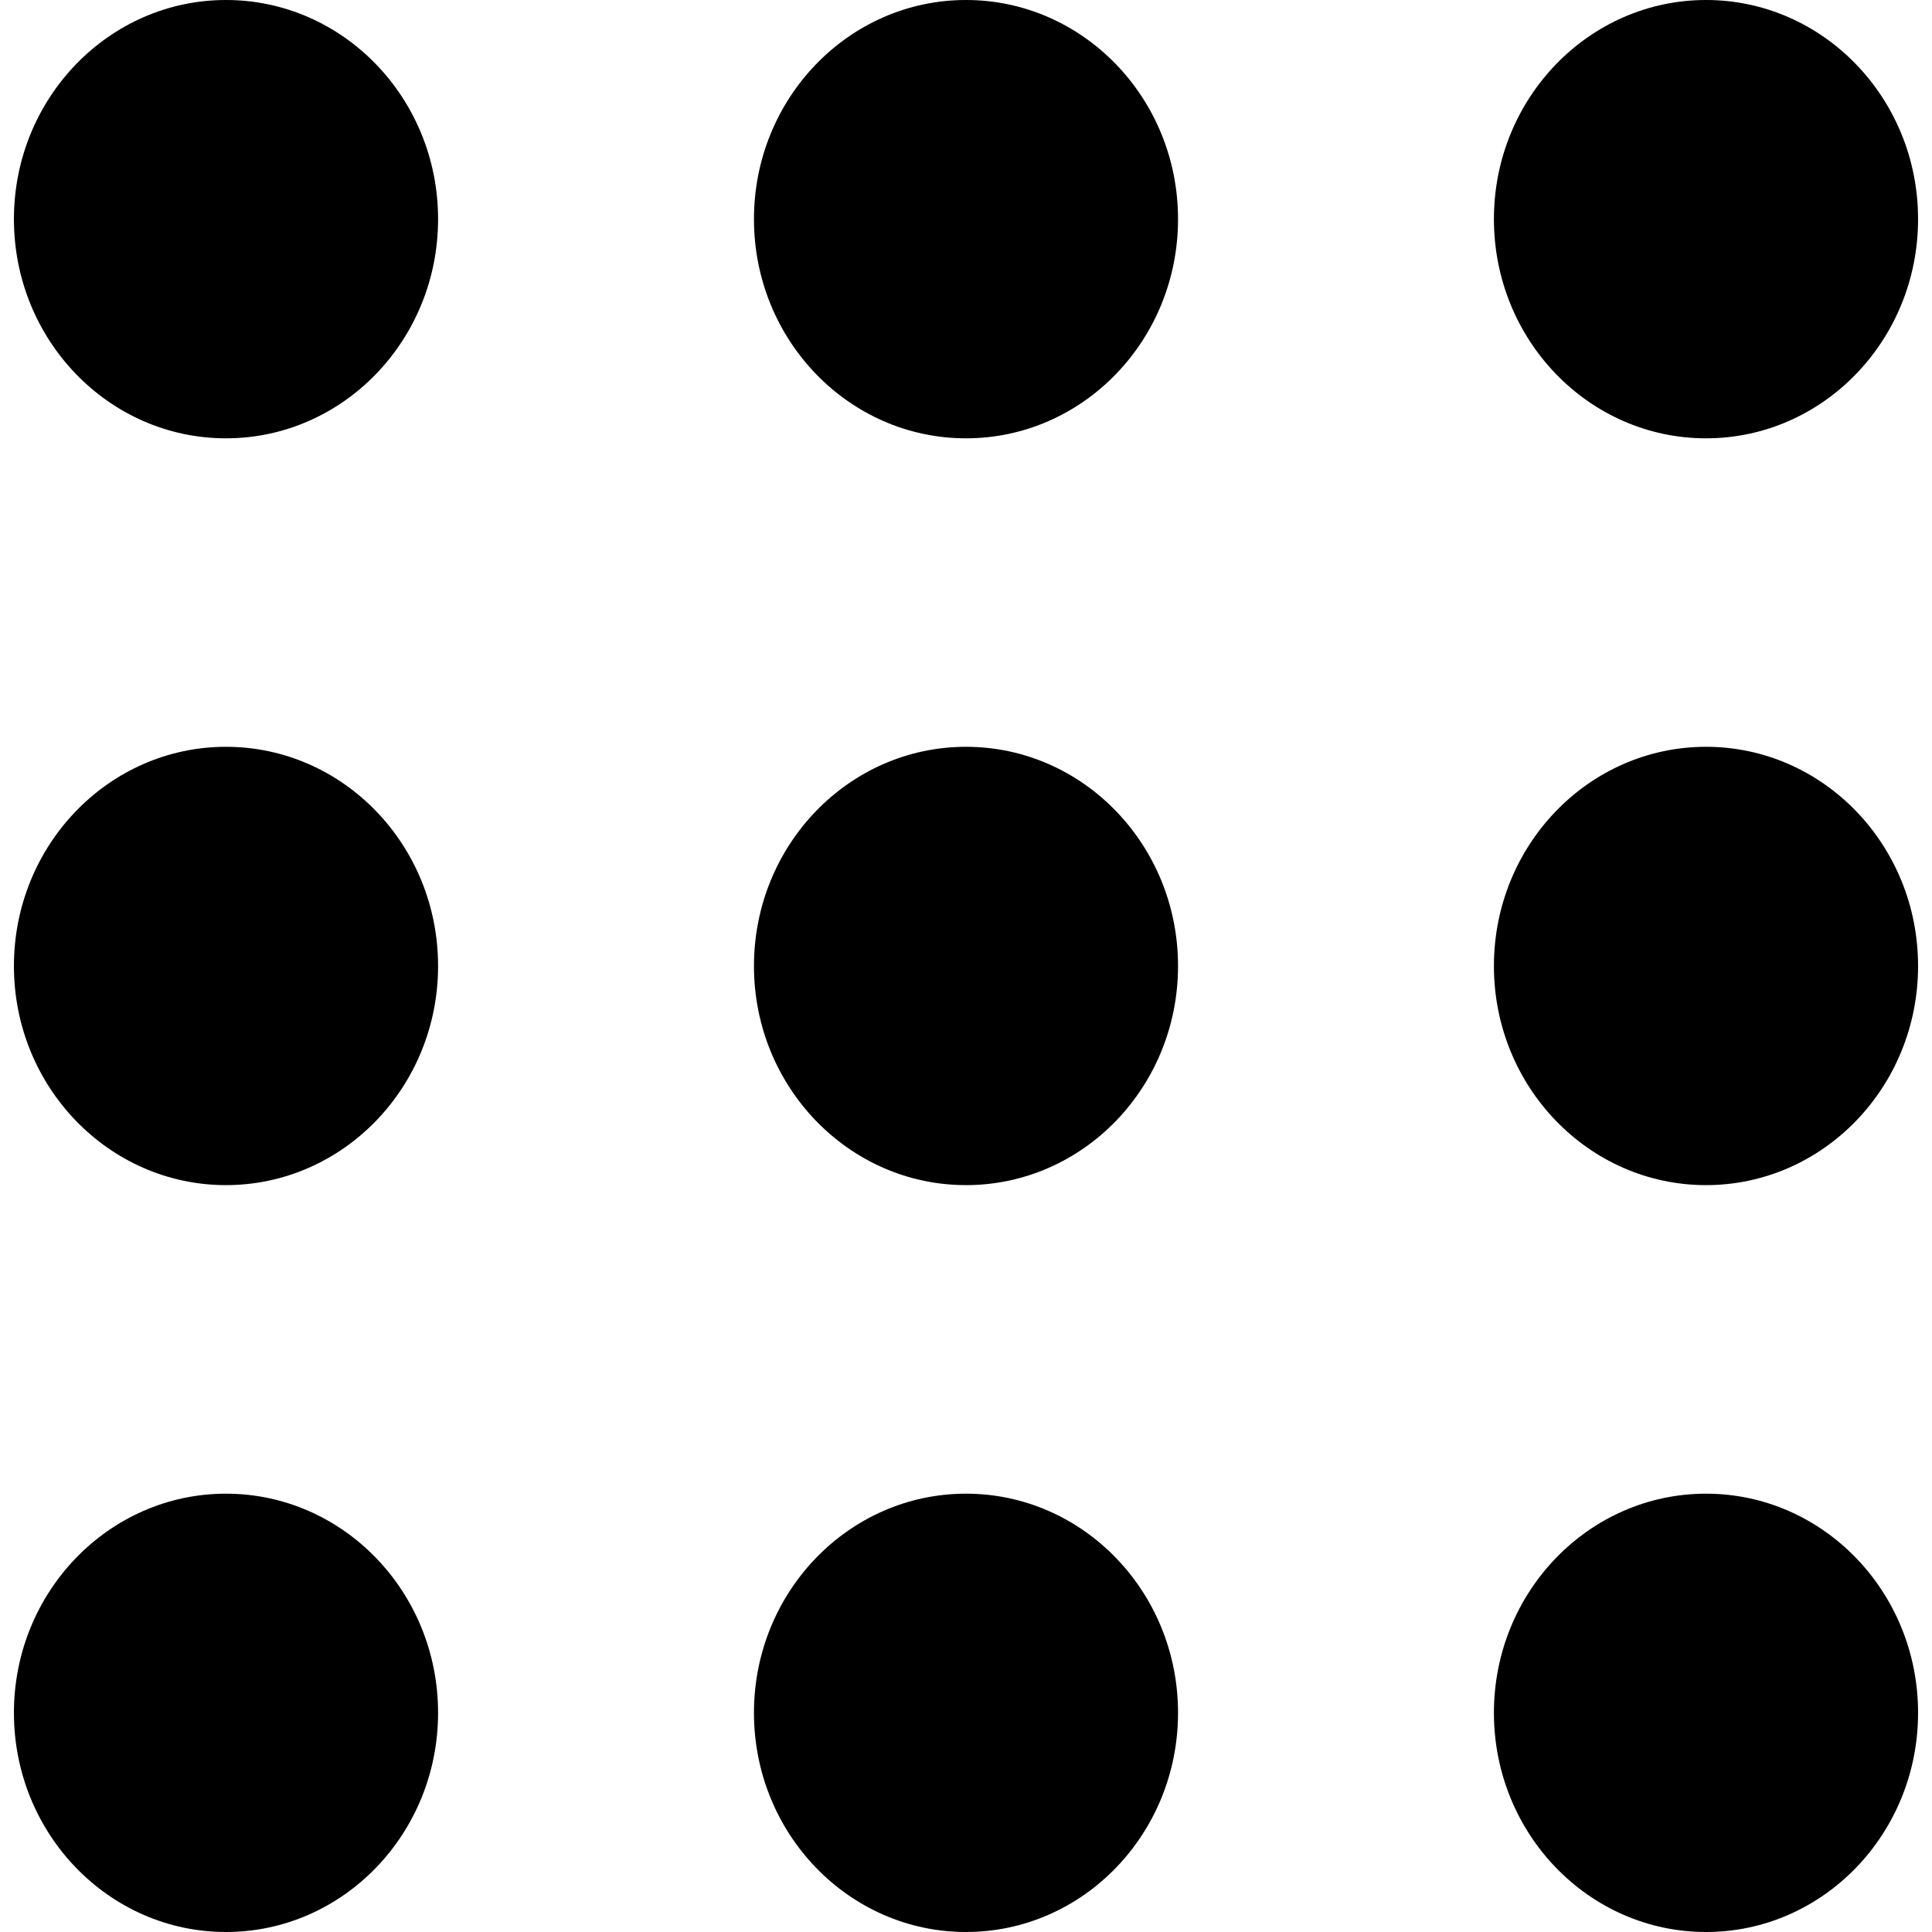
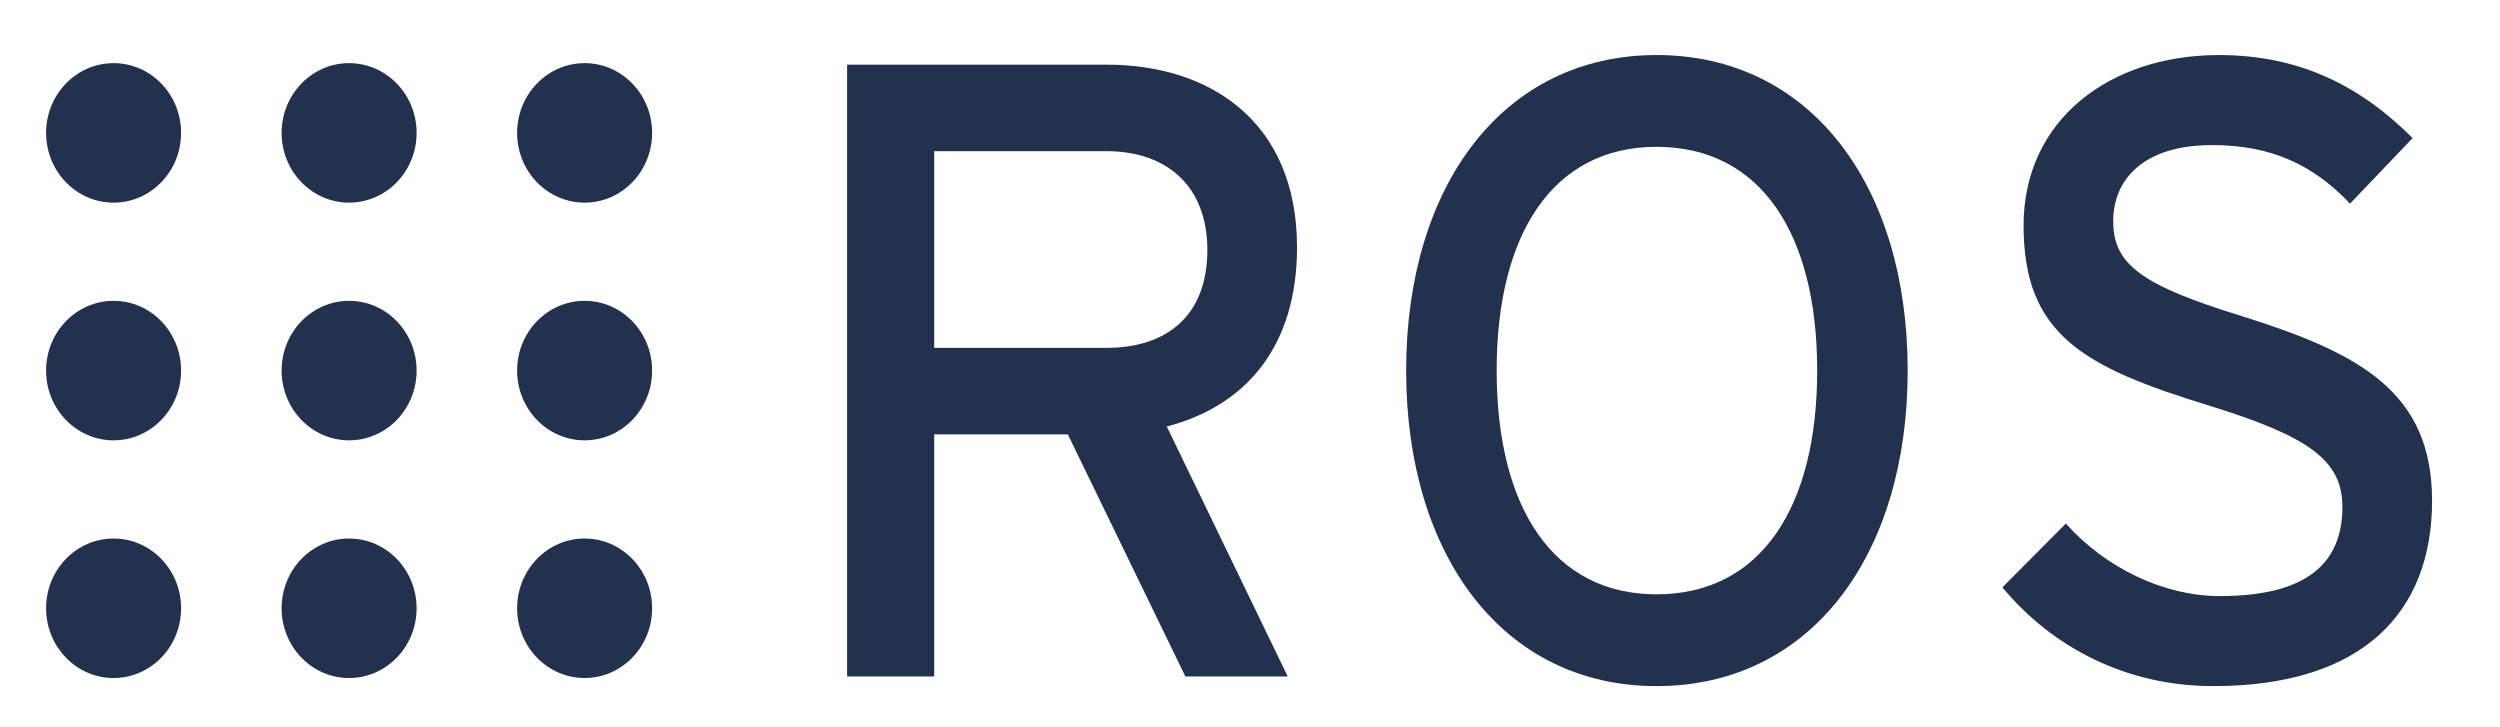
- <svg xmlns="http://www.w3.org/2000/svg" role="img" viewBox="0 0 24 24">
-   <path d="M2.807 0C1.353 0 .173 1.22.173 2.722c0 1.504 1.18 2.723 2.634 2.723 1.455 0 2.635-1.22 2.635-2.723S4.262 0 2.807 0zM12 0c-1.455 0-2.634 1.22-2.634 2.722 0 1.504 1.18 2.723 2.634 2.723 1.455 0 2.634-1.22 2.634-2.723S13.454 0 12 0zm9.193 0c-1.455 0-2.635 1.22-2.635 2.722 0 1.504 1.18 2.723 2.635 2.723 1.455 0 2.634-1.22 2.634-2.723S22.647 0 21.193 0zM2.807 9.277C1.353 9.277.173 10.497.173 12s1.18 2.722 2.634 2.722c1.455 0 2.635-1.219 2.635-2.722 0-1.504-1.18-2.723-2.635-2.723zm9.193 0c-1.455 0-2.634 1.22-2.634 2.723s1.18 2.722 2.634 2.722c1.455 0 2.634-1.219 2.634-2.722 0-1.504-1.18-2.723-2.634-2.723zm9.193 0c-1.455 0-2.635 1.22-2.635 2.723s1.18 2.722 2.635 2.722c1.455 0 2.634-1.219 2.634-2.722 0-1.504-1.18-2.723-2.634-2.723zM2.807 18.555c-1.454 0-2.634 1.22-2.634 2.722C.173 22.781 1.353 24 2.807 24c1.455 0 2.635-1.22 2.635-2.723s-1.18-2.722-2.635-2.722zm9.193 0c-1.455 0-2.634 1.22-2.634 2.722C9.366 22.781 10.546 24 12 24c1.455 0 2.634-1.22 2.634-2.723s-1.18-2.722-2.634-2.722zm9.193 0c-1.455 0-2.635 1.22-2.635 2.722 0 1.504 1.18 2.723 2.635 2.723 1.455 0 2.634-1.22 2.634-2.723s-1.18-2.722-2.634-2.722z" />
+ <svg xmlns="http://www.w3.org/2000/svg" version="1.1" id="Layer_1" x="0px" y="0px" viewBox="0 0 404.5 117.5" enable-background="new 0 0 404.5 117.5" xml:space="preserve">
+   <g id="g39878" transform="matrix(0.5539647,0,0,0.5724673,56.0869,77.48927)">
+     <path id="path39880" fill="#22314E" d="M-48.357-97.8c0,10.887-8.827,19.713-19.714,19.713c-10.886,0-19.712-8.826-19.712-19.713   c0-10.885,8.827-19.713,19.712-19.713C-57.184-117.513-48.357-108.685-48.357-97.8z" />
+     <path id="path39882" fill="#22314E" d="M-48.357-30.621c0,10.887-8.827,19.713-19.714,19.713c-10.886,0-19.712-8.826-19.712-19.713   c0-10.887,8.827-19.713,19.712-19.713C-57.184-50.334-48.357-41.508-48.357-30.621z" />
+     <path id="path39884" fill="#22314E" d="M-48.357,36.559c0,10.885-8.827,19.713-19.714,19.713c-10.886,0-19.712-8.828-19.712-19.713   c0-10.885,8.827-19.713,19.712-19.713C-57.184,16.846-48.357,25.673-48.357,36.559z" />
+     <path id="path39886" fill="#22314E" d="M20.432-30.621c0,10.887-8.827,19.713-19.714,19.713c-10.886,0-19.712-8.826-19.712-19.713   c0-10.887,8.827-19.713,19.712-19.713C11.605-50.334,20.432-41.508,20.432-30.621z" />
+     <path id="path39888" fill="#22314E" d="M20.432-97.8c0,10.887-8.827,19.713-19.714,19.713c-10.886,0-19.712-8.826-19.712-19.713   c0-10.885,8.827-19.713,19.712-19.713C11.605-117.513,20.432-108.685,20.432-97.8z" />
+     <path id="path39890" fill="#22314E" d="M89.22-30.621c0,10.887-8.827,19.713-19.714,19.713c-10.886,0-19.712-8.826-19.712-19.713   c0-10.887,8.827-19.713,19.712-19.713C80.394-50.334,89.22-41.508,89.22-30.621z" />
+     <path id="path39892" fill="#22314E" d="M89.22-97.8c0,10.887-8.827,19.713-19.714,19.713c-10.886,0-19.712-8.826-19.712-19.713   c0-10.885,8.827-19.713,19.712-19.713C80.394-117.513,89.22-108.685,89.22-97.8z" />
+     <path id="path39894" fill="#22314E" d="M89.22,36.559c0,10.885-8.827,19.713-19.714,19.713c-10.886,0-19.712-8.828-19.712-19.713   c0-10.885,8.827-19.713,19.712-19.713C80.394,16.846,89.22,25.673,89.22,36.559z" />
+     <path id="path39896" fill="#22314E" d="M20.432,36.559c0,10.885-8.827,19.713-19.714,19.713c-10.886,0-19.712-8.828-19.712-19.713   c0-10.885,8.827-19.713,19.712-19.713C11.605,16.846,20.432,25.673,20.432,36.559z" />
+     <g enable-background="new    ">
+       <path fill="#22314E" d="M239.544-14.812l35.324,70.651h-29.889l-34.336-68.426h-39.029v68.426h-25.443v-172.923h75.835    c30.137,0,55.579,16.058,55.579,51.63C277.585-37.786,263.012-20.742,239.544-14.812z M222.006-92.628h-50.391v55.583h50.391    c17.292,0,29.396-8.894,29.396-27.668C251.401-82.747,239.544-92.628,222.006-92.628z" />
+     </g>
+     <g enable-background="new    ">
+       <path fill="#22314E" d="M382.576,58.558c-44.71,0-73.118-36.809-73.118-89.18s28.408-89.179,73.118-89.179    c44.958,0,73.365,36.808,73.365,89.179S427.534,58.558,382.576,58.558z M382.576-93.863c-30.136,0-46.686,24.456-46.686,63.241    c0,38.785,16.55,63.241,46.686,63.241c30.385,0,46.934-24.456,46.934-63.241C429.51-69.407,412.96-93.863,382.576-93.863z" />
+     </g>
+     <g enable-background="new    ">
+       <path fill="#22314E" d="M545.124,58.558c-25.198,0-46.934-10.87-61.51-27.915l18.528-18.035    c11.61,12.6,28.653,20.505,44.956,20.505c24.207,0,35.818-8.4,35.818-25.198c0-13.34-10.126-20.01-39.03-28.657    c-36.558-10.868-54.095-20.008-54.095-50.887c0-29.891,25.195-48.172,57.06-48.172c23.467,0,41.251,8.646,56.567,23.468    l-18.277,18.528c-10.87-11.116-23.22-16.551-40.264-16.551c-20.259,0-28.904,9.881-28.904,21.492    c0,12.105,7.905,18.034,37.796,26.926c34.087,10.376,55.333,21.245,55.333,52.124C609.101,37.313,589.34,58.558,545.124,58.558z" />
+     </g>
+   </g>
</svg>
